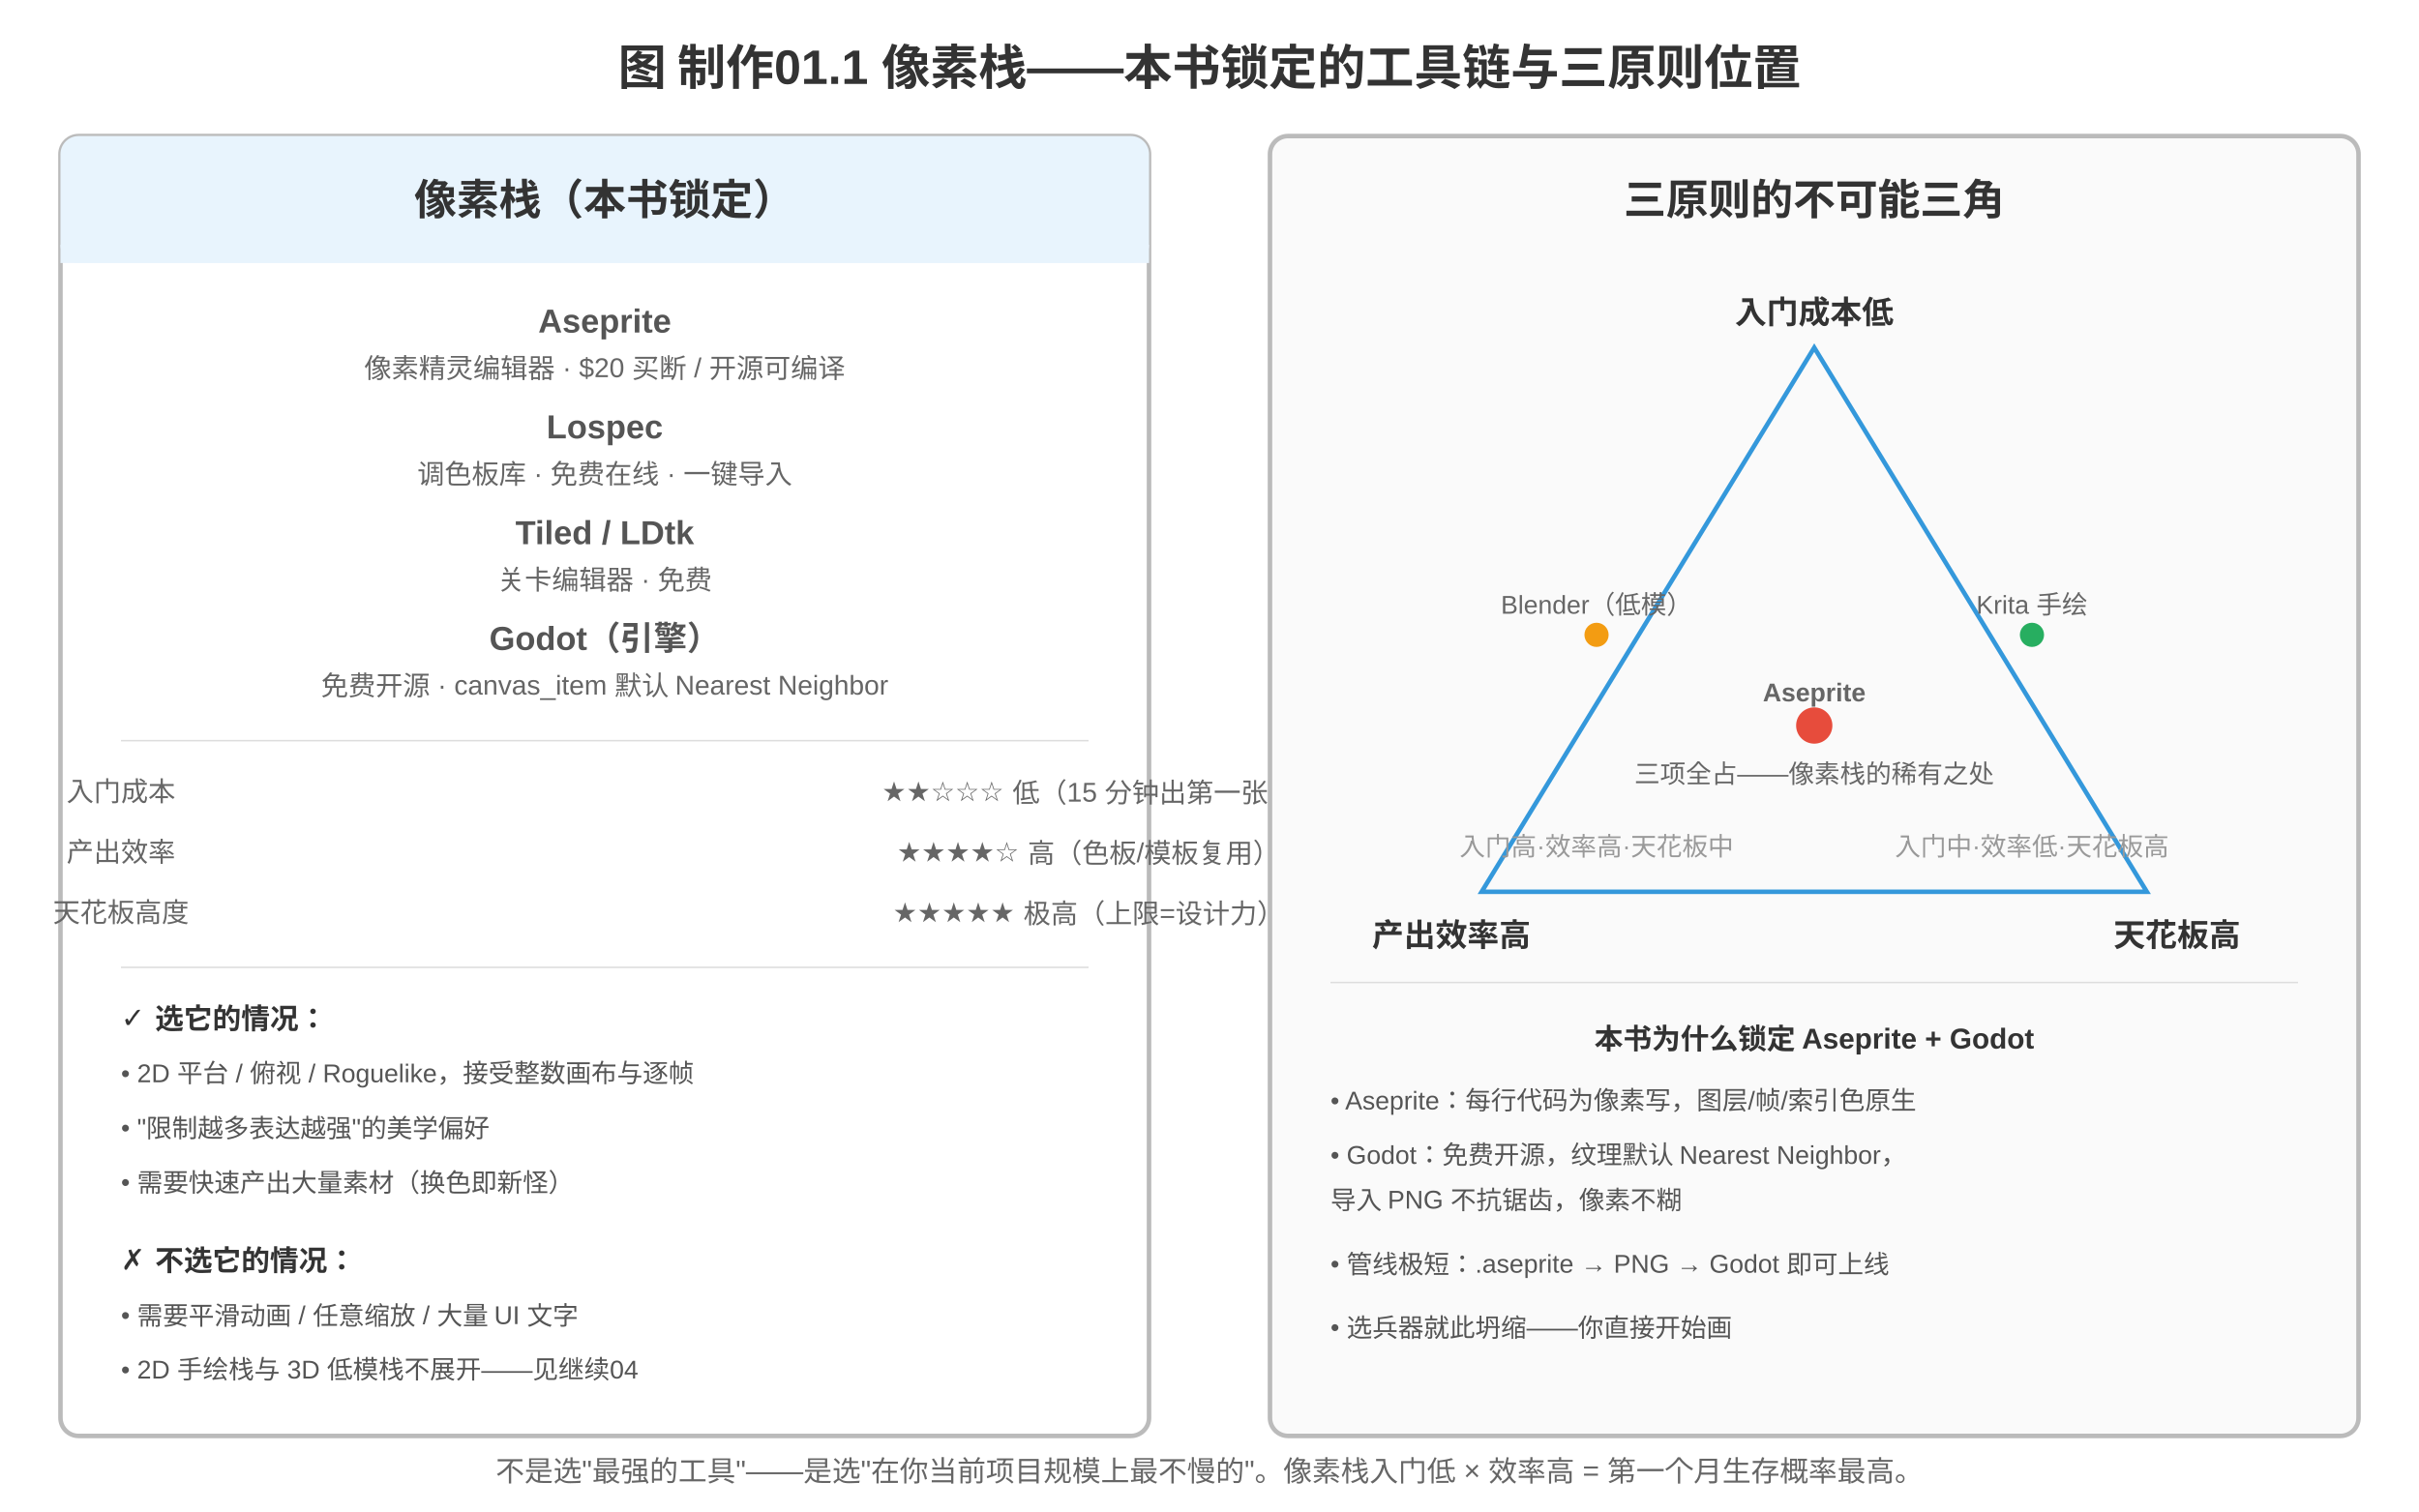
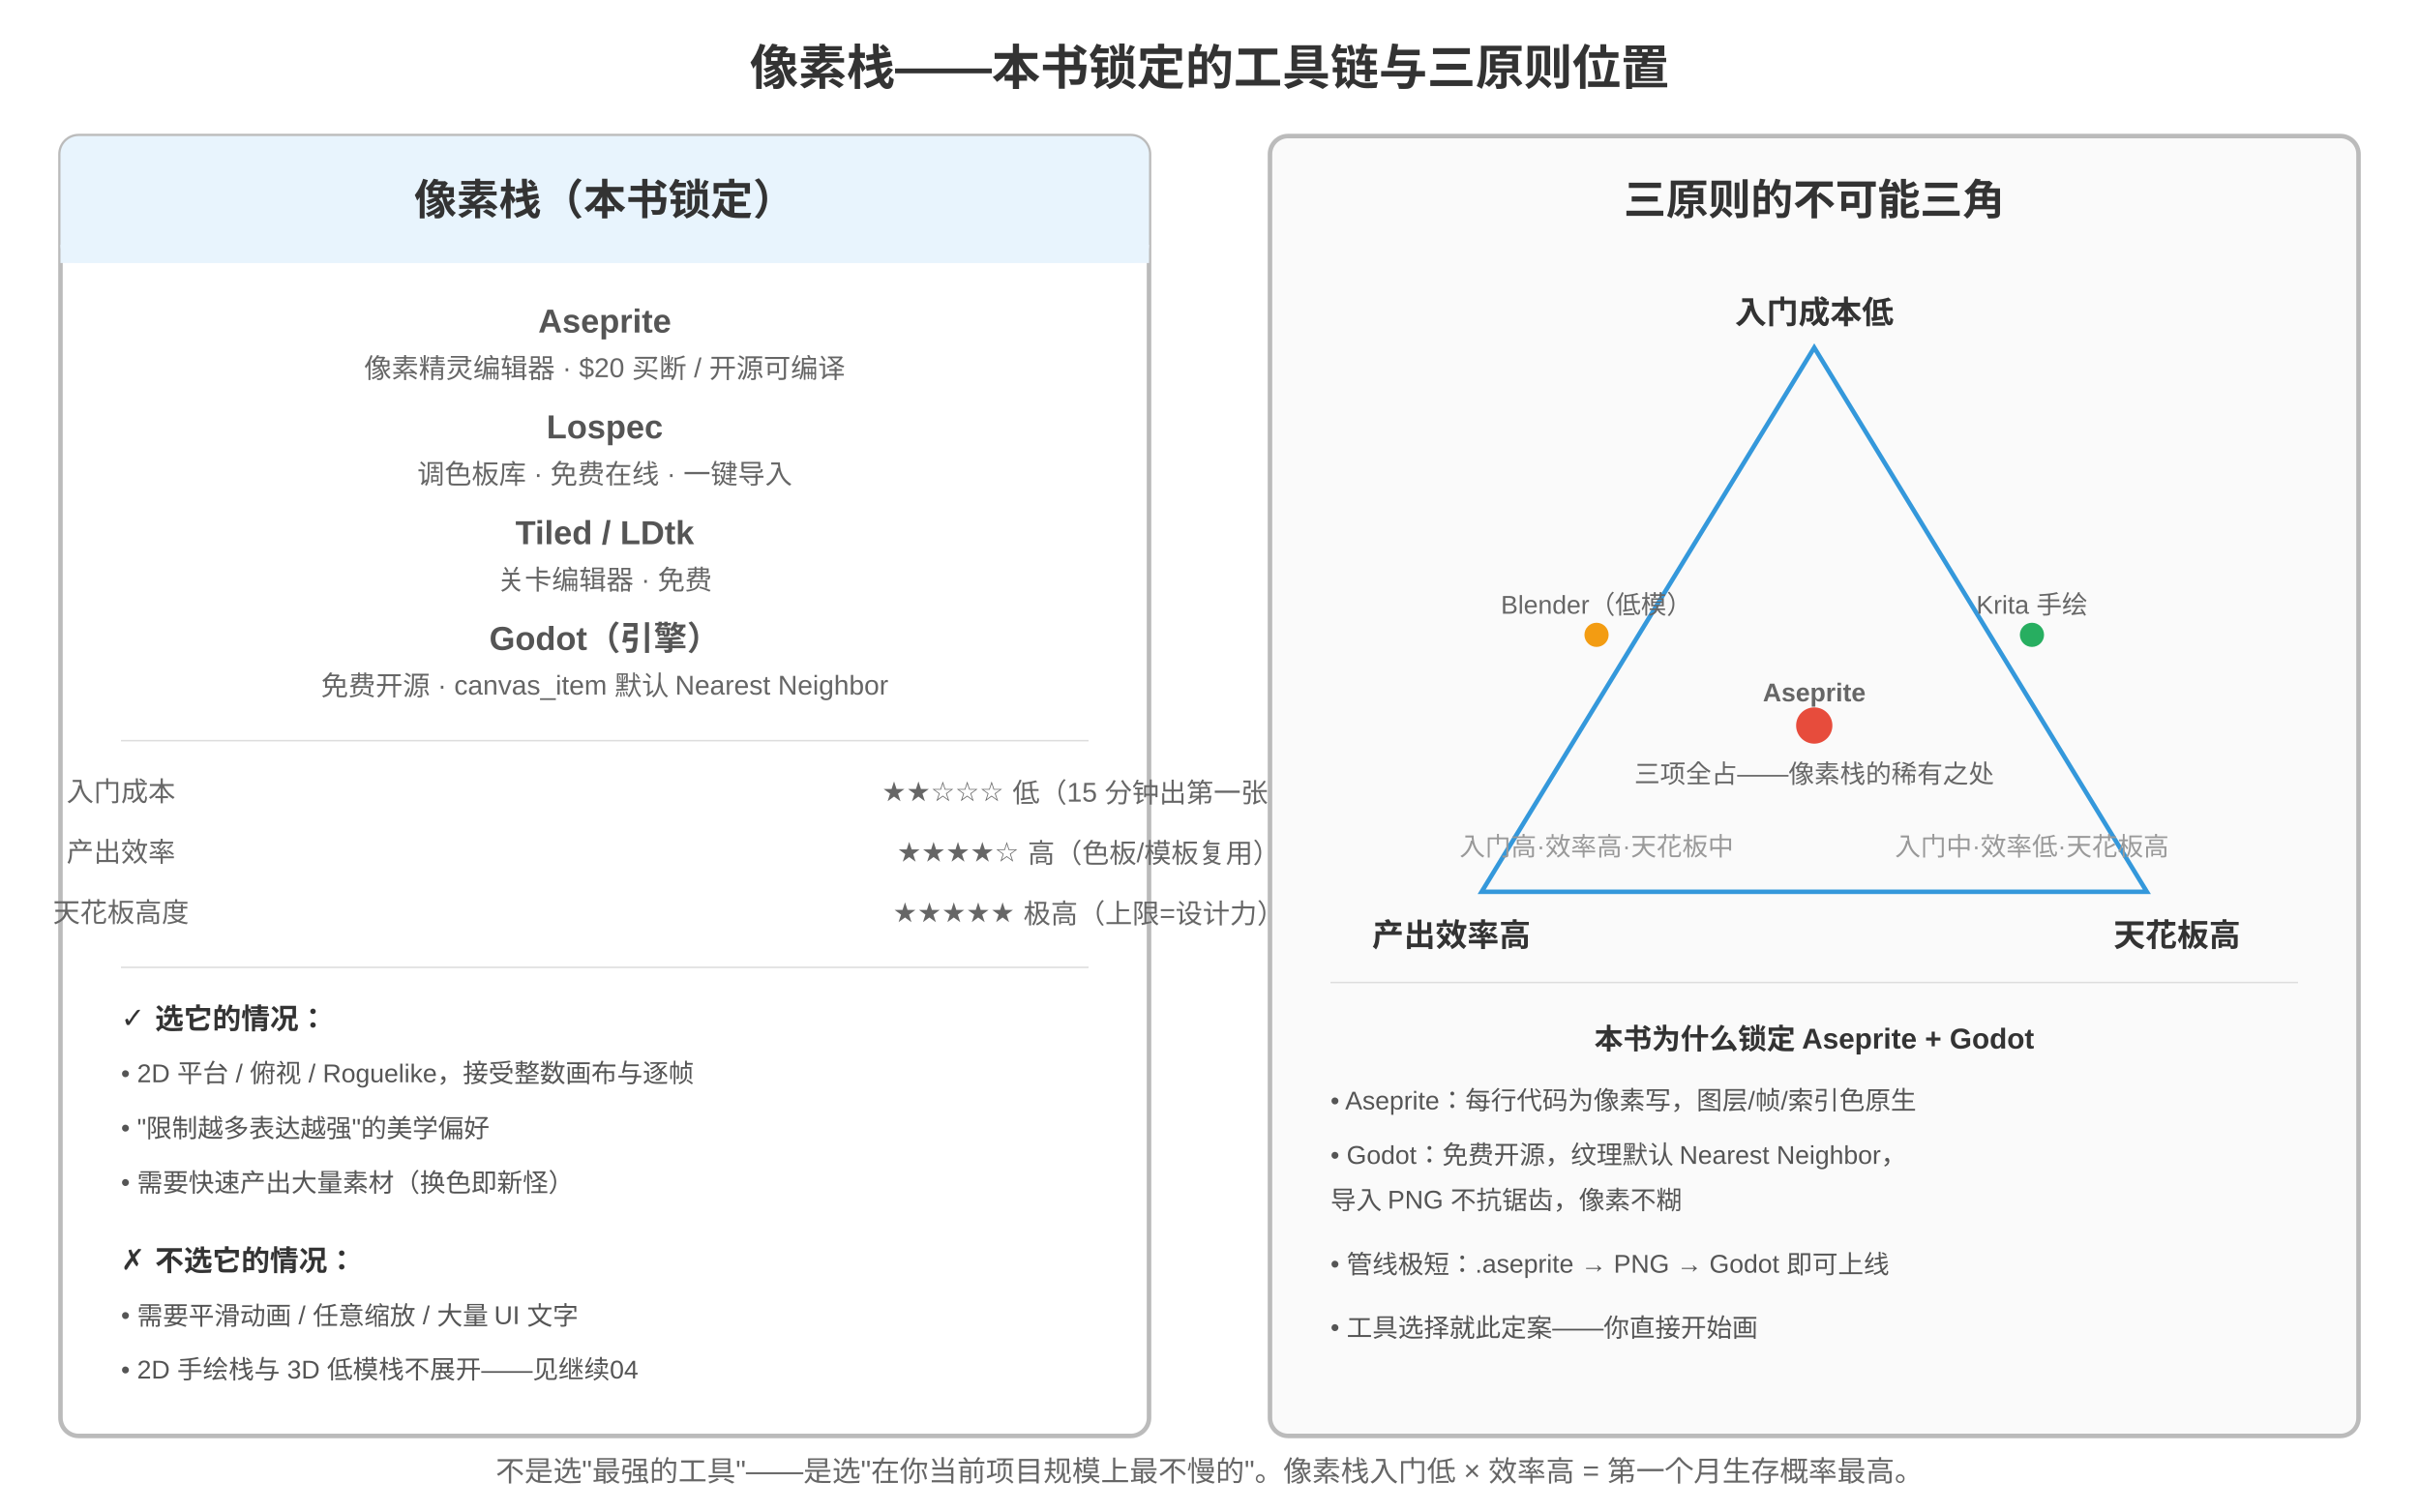
<svg xmlns="http://www.w3.org/2000/svg" viewBox="0 0 800 500" width="800" height="500">
  <style>
    text { font-family: 'PingFang SC','Microsoft YaHei',Arial,sans-serif; }
    .title { font-size: 16px; font-weight: bold; fill: #333; }
    .stack-title { font-size: 14px; font-weight: bold; fill: #333; text-anchor: middle; }
    .tool-name { font-size: 11px; fill: #555; text-anchor: middle; font-weight: bold; }
    .star-text { font-size: 9px; fill: #666; text-anchor: middle; }
    .suit-label { font-size: 9.5px; fill: #333; font-weight: bold; }
    .suit-text { font-size: 8.5px; fill: #555; }
    .divider { stroke: #ddd; stroke-width: 0.5; }
    .box-border { fill: none; stroke: #bbb; stroke-width: 1.5; }
    .header-bg { fill: #E8F4FD; }
    .tri-label { font-size: 10.5px; fill: #333; text-anchor: middle; font-weight: bold; }
    .tri-desc { font-size: 8.5px; fill: #666; text-anchor: middle; }
    .tri-soft { font-size: 8.5px; fill: #999; text-anchor: middle; }
    .note-text { font-size: 9.5px; fill: #666; text-anchor: middle; }
  </style>
-   <text x="400" y="28" class="title" text-anchor="middle">图 制作01.1 像素栈——本书锁定的工具链与三原则位置</text>
+   <text x="400" y="28" class="title" text-anchor="middle">像素栈——本书锁定的工具链与三原则位置</text>
  <g transform="translate(20, 45)">
    <rect x="0" y="0" width="360" height="430" class="box-border" fill="#FAFAFA" rx="6" />
    <rect x="0" y="0" width="360" height="42" class="header-bg" rx="6" />
    <rect x="0" y="36" width="360" height="6" fill="#E8F4FD" />
    <text x="180" y="26" class="stack-title">像素栈（本书锁定）</text>
    <text x="180" y="65" class="tool-name">Aseprite</text>
    <text x="180" y="80" class="star-text">像素精灵编辑器 · $20 买断 / 开源可编译</text>
    <text x="180" y="100" class="tool-name">Lospec</text>
    <text x="180" y="115" class="star-text">调色板库 · 免费在线 · 一键导入</text>
    <text x="180" y="135" class="tool-name">Tiled / LDtk</text>
    <text x="180" y="150" class="star-text">关卡编辑器 · 免费</text>
    <text x="180" y="170" class="tool-name">Godot（引擎）</text>
    <text x="180" y="185" class="star-text">免费开源 · canvas_item 默认 Nearest Neighbor</text>
    <line x1="20" y1="200" x2="340" y2="200" class="divider" />
    <text x="20" y="220" class="star-text" text-anchor="start">入门成本</text>
    <text x="340" y="220" class="star-text" text-anchor="end">★★☆☆☆ 低（15 分钟出第一张）</text>
    <text x="20" y="240" class="star-text" text-anchor="start">产出效率</text>
    <text x="340" y="240" class="star-text" text-anchor="end">★★★★☆ 高（色板/模板复用）</text>
    <text x="20" y="260" class="star-text" text-anchor="start">天花板高度</text>
    <text x="340" y="260" class="star-text" text-anchor="end">★★★★★ 极高（上限=设计力）</text>
    <line x1="20" y1="275" x2="340" y2="275" class="divider" />
    <text x="20" y="295" class="suit-label">✓ 选它的情况：</text>
    <text x="20" y="313" class="suit-text">• 2D 平台 / 俯视 / Roguelike，接受整数画布与逐帧</text>
    <text x="20" y="331" class="suit-text">• "限制越多表达越强"的美学偏好</text>
    <text x="20" y="349" class="suit-text">• 需要快速产出大量素材（换色即新怪）</text>
    <text x="20" y="375" class="suit-label" fill="#E74C3C">✗ 不选它的情况：</text>
    <text x="20" y="393" class="suit-text">• 需要平滑动画 / 任意缩放 / 大量 UI 文字</text>
    <text x="20" y="411" class="suit-text">• 2D 手绘栈与 3D 低模栈不展开——见继续04</text>
  </g>
  <g transform="translate(420, 45)">
    <rect x="0" y="0" width="360" height="430" fill="#FAFAFA" stroke="#bbb" stroke-width="1.5" rx="6" />
    <text x="180" y="26" class="stack-title">三原则的不可能三角</text>
    <polygon points="180,70 70,250 290,250" fill="none" stroke="#3498DB" stroke-width="1.5" />
    <text x="180" y="62" class="tri-label">入门成本低</text>
    <text x="60" y="268" class="tri-label" text-anchor="start">产出效率高</text>
    <text x="300" y="268" class="tri-label" text-anchor="end">天花板高</text>
    <circle cx="180" cy="195" r="6" fill="#E74C3C" />
    <text x="180" y="187" class="tri-desc" fill="#E74C3C" font-weight="bold">Aseprite</text>
    <text x="180" y="214" class="tri-desc">三项全占——像素栈的稀有之处</text>
    <circle cx="108" cy="165" r="4" fill="#F39C12" />
    <text x="108" y="158" class="tri-desc">Blender（低模）</text>
    <text x="108" y="238" class="tri-soft">入门高·效率高·天花板中</text>
    <circle cx="252" cy="165" r="4" fill="#27AE60" />
    <text x="252" y="158" class="tri-desc">Krita 手绘</text>
    <text x="252" y="238" class="tri-soft">入门中·效率低·天花板高</text>
    <line x1="20" y1="280" x2="340" y2="280" class="divider" />
    <text x="180" y="302" class="suit-label" text-anchor="middle">本书为什么锁定 Aseprite + Godot</text>
    <text x="20" y="322" class="suit-text">• Aseprite：每行代码为像素写，图层/帧/索引色原生</text>
    <text x="20" y="340" class="suit-text">• Godot：免费开源，纹理默认 Nearest Neighbor，</text>
    <text x="20" y="355" class="suit-text">  导入 PNG 不抗锯齿，像素不糊</text>
    <text x="20" y="376" class="suit-text">• 管线极短：.aseprite → PNG → Godot 即可上线</text>
-     <text x="20" y="397" class="suit-text">• 选兵器就此坍缩——你直接开始画</text>
+     <text x="20" y="397" class="suit-text">• 工具选择就此定案——你直接开始画</text>
  </g>
  <text x="400" y="490" class="note-text">不是选"最强的工具"——是选"在你当前项目规模上最不慢的"。像素栈入门低 × 效率高 = 第一个月生存概率最高。</text>
</svg>
